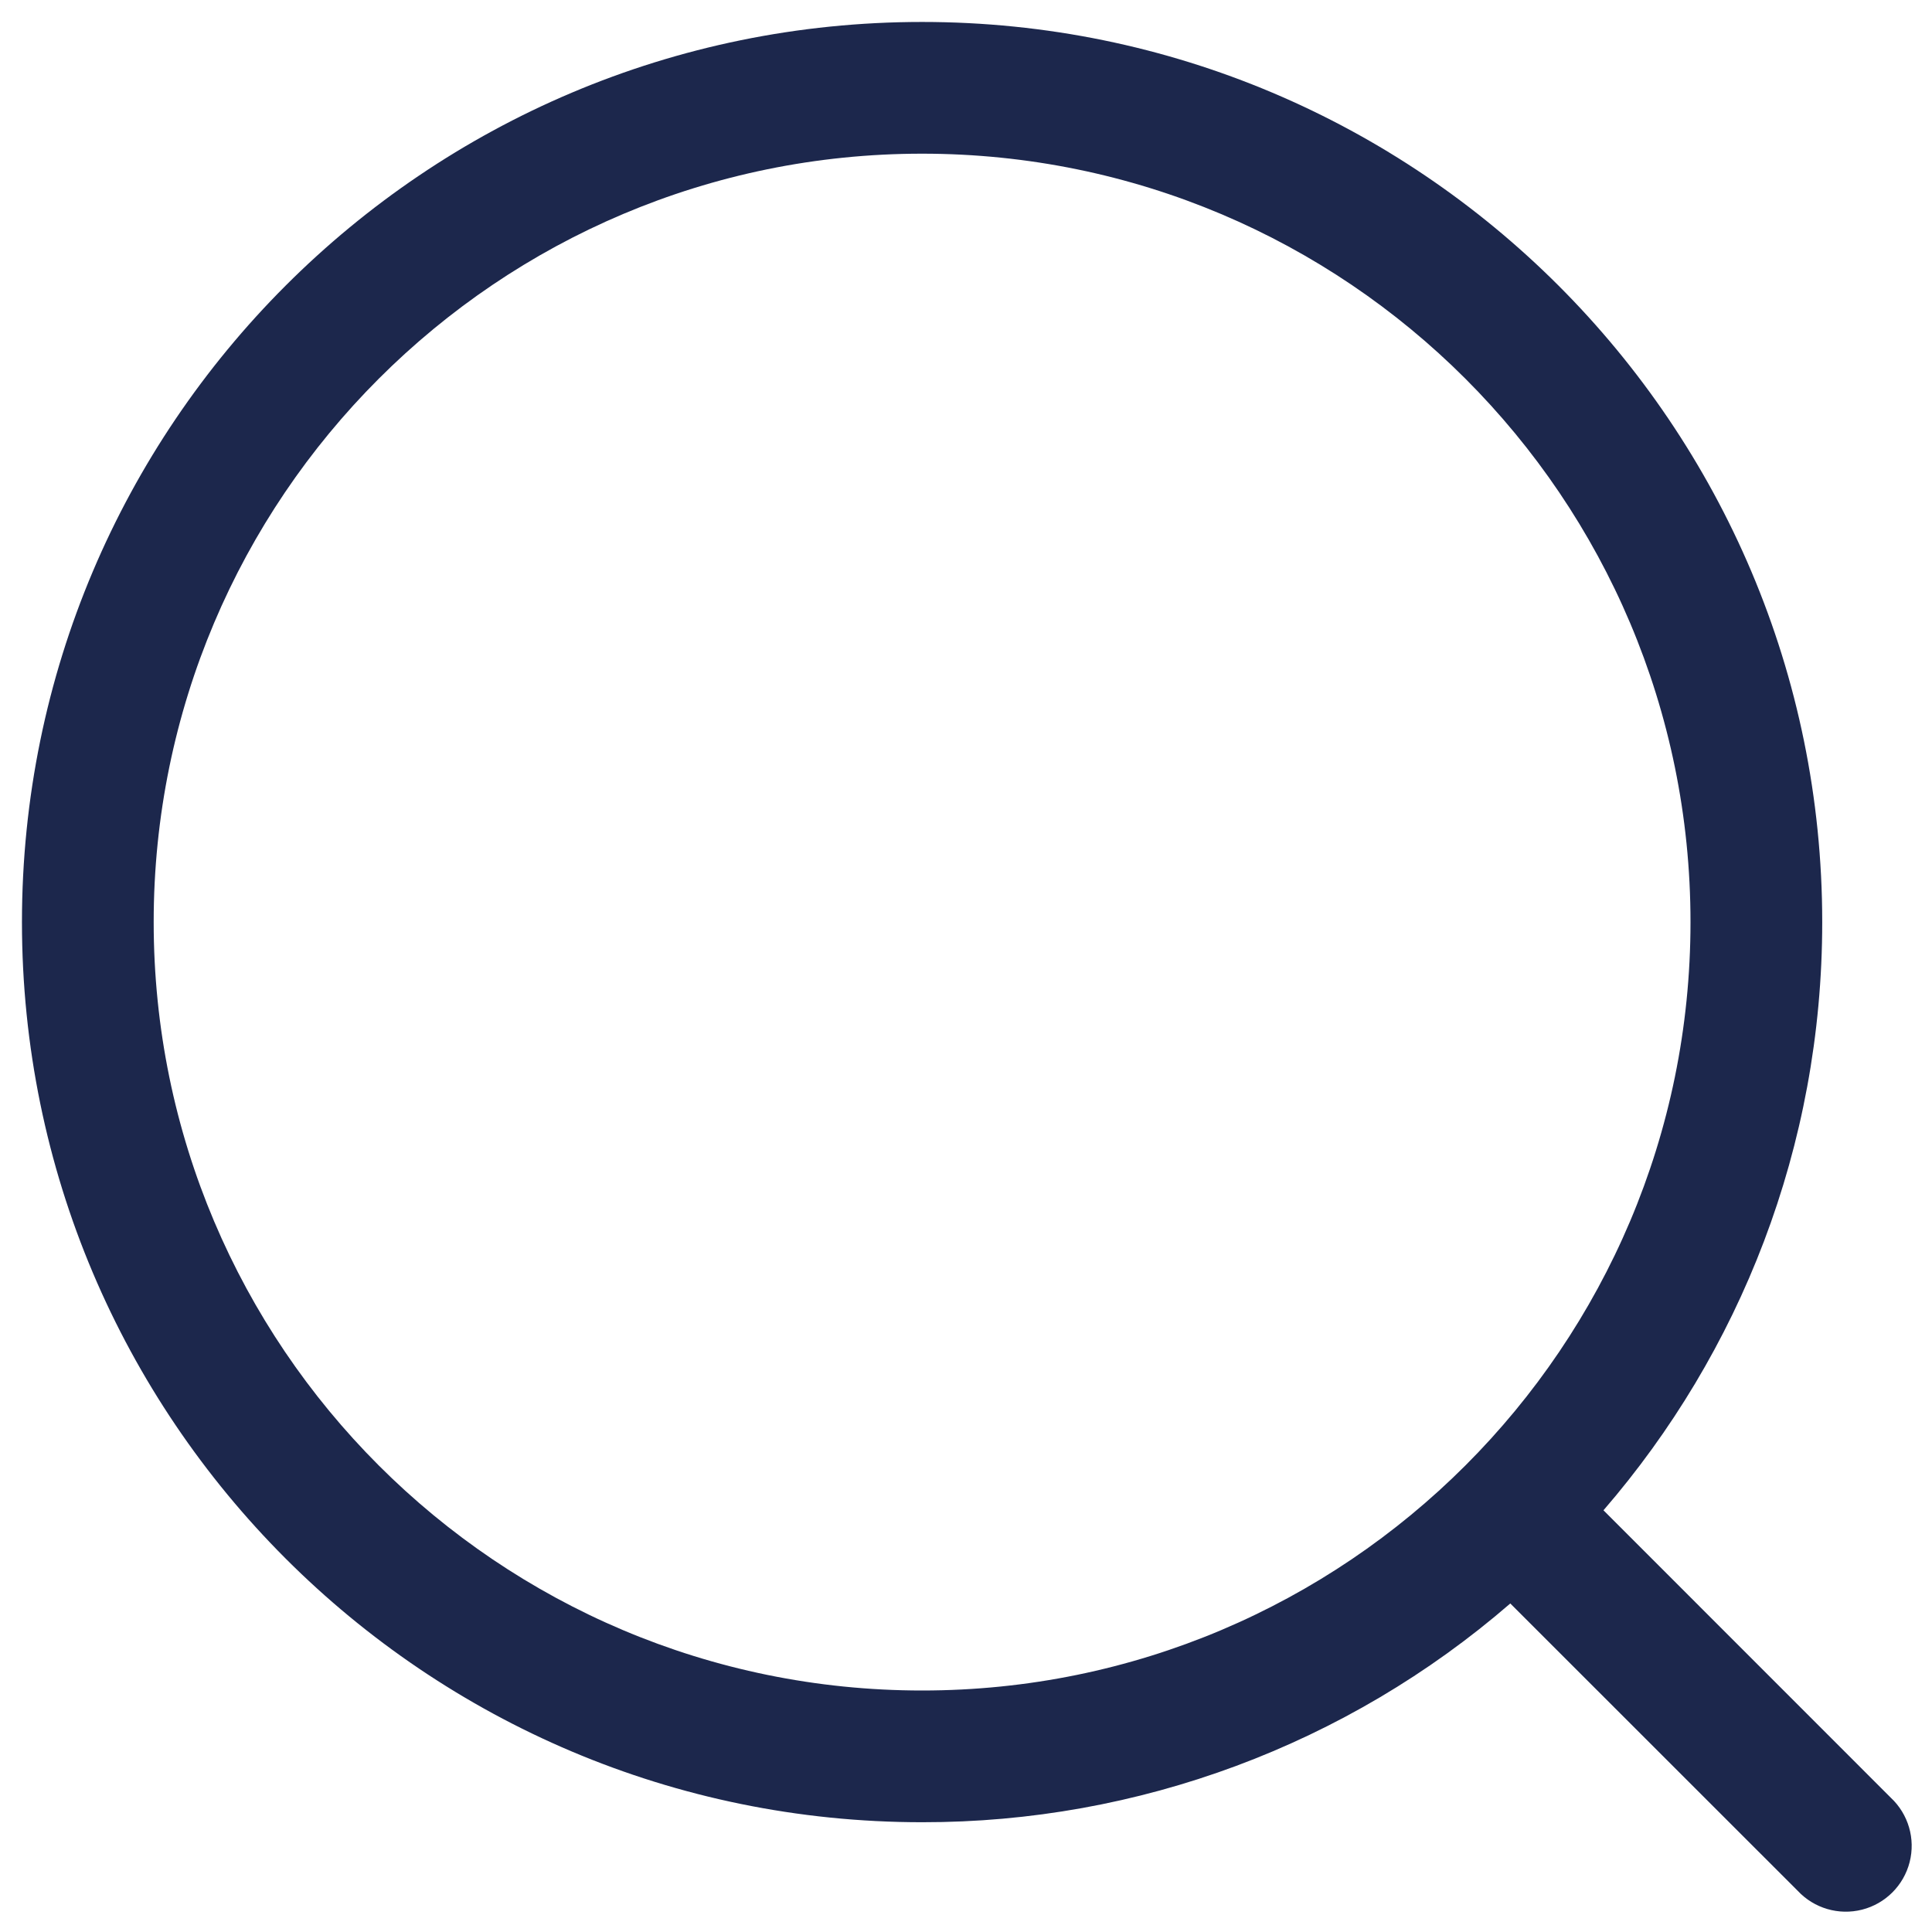
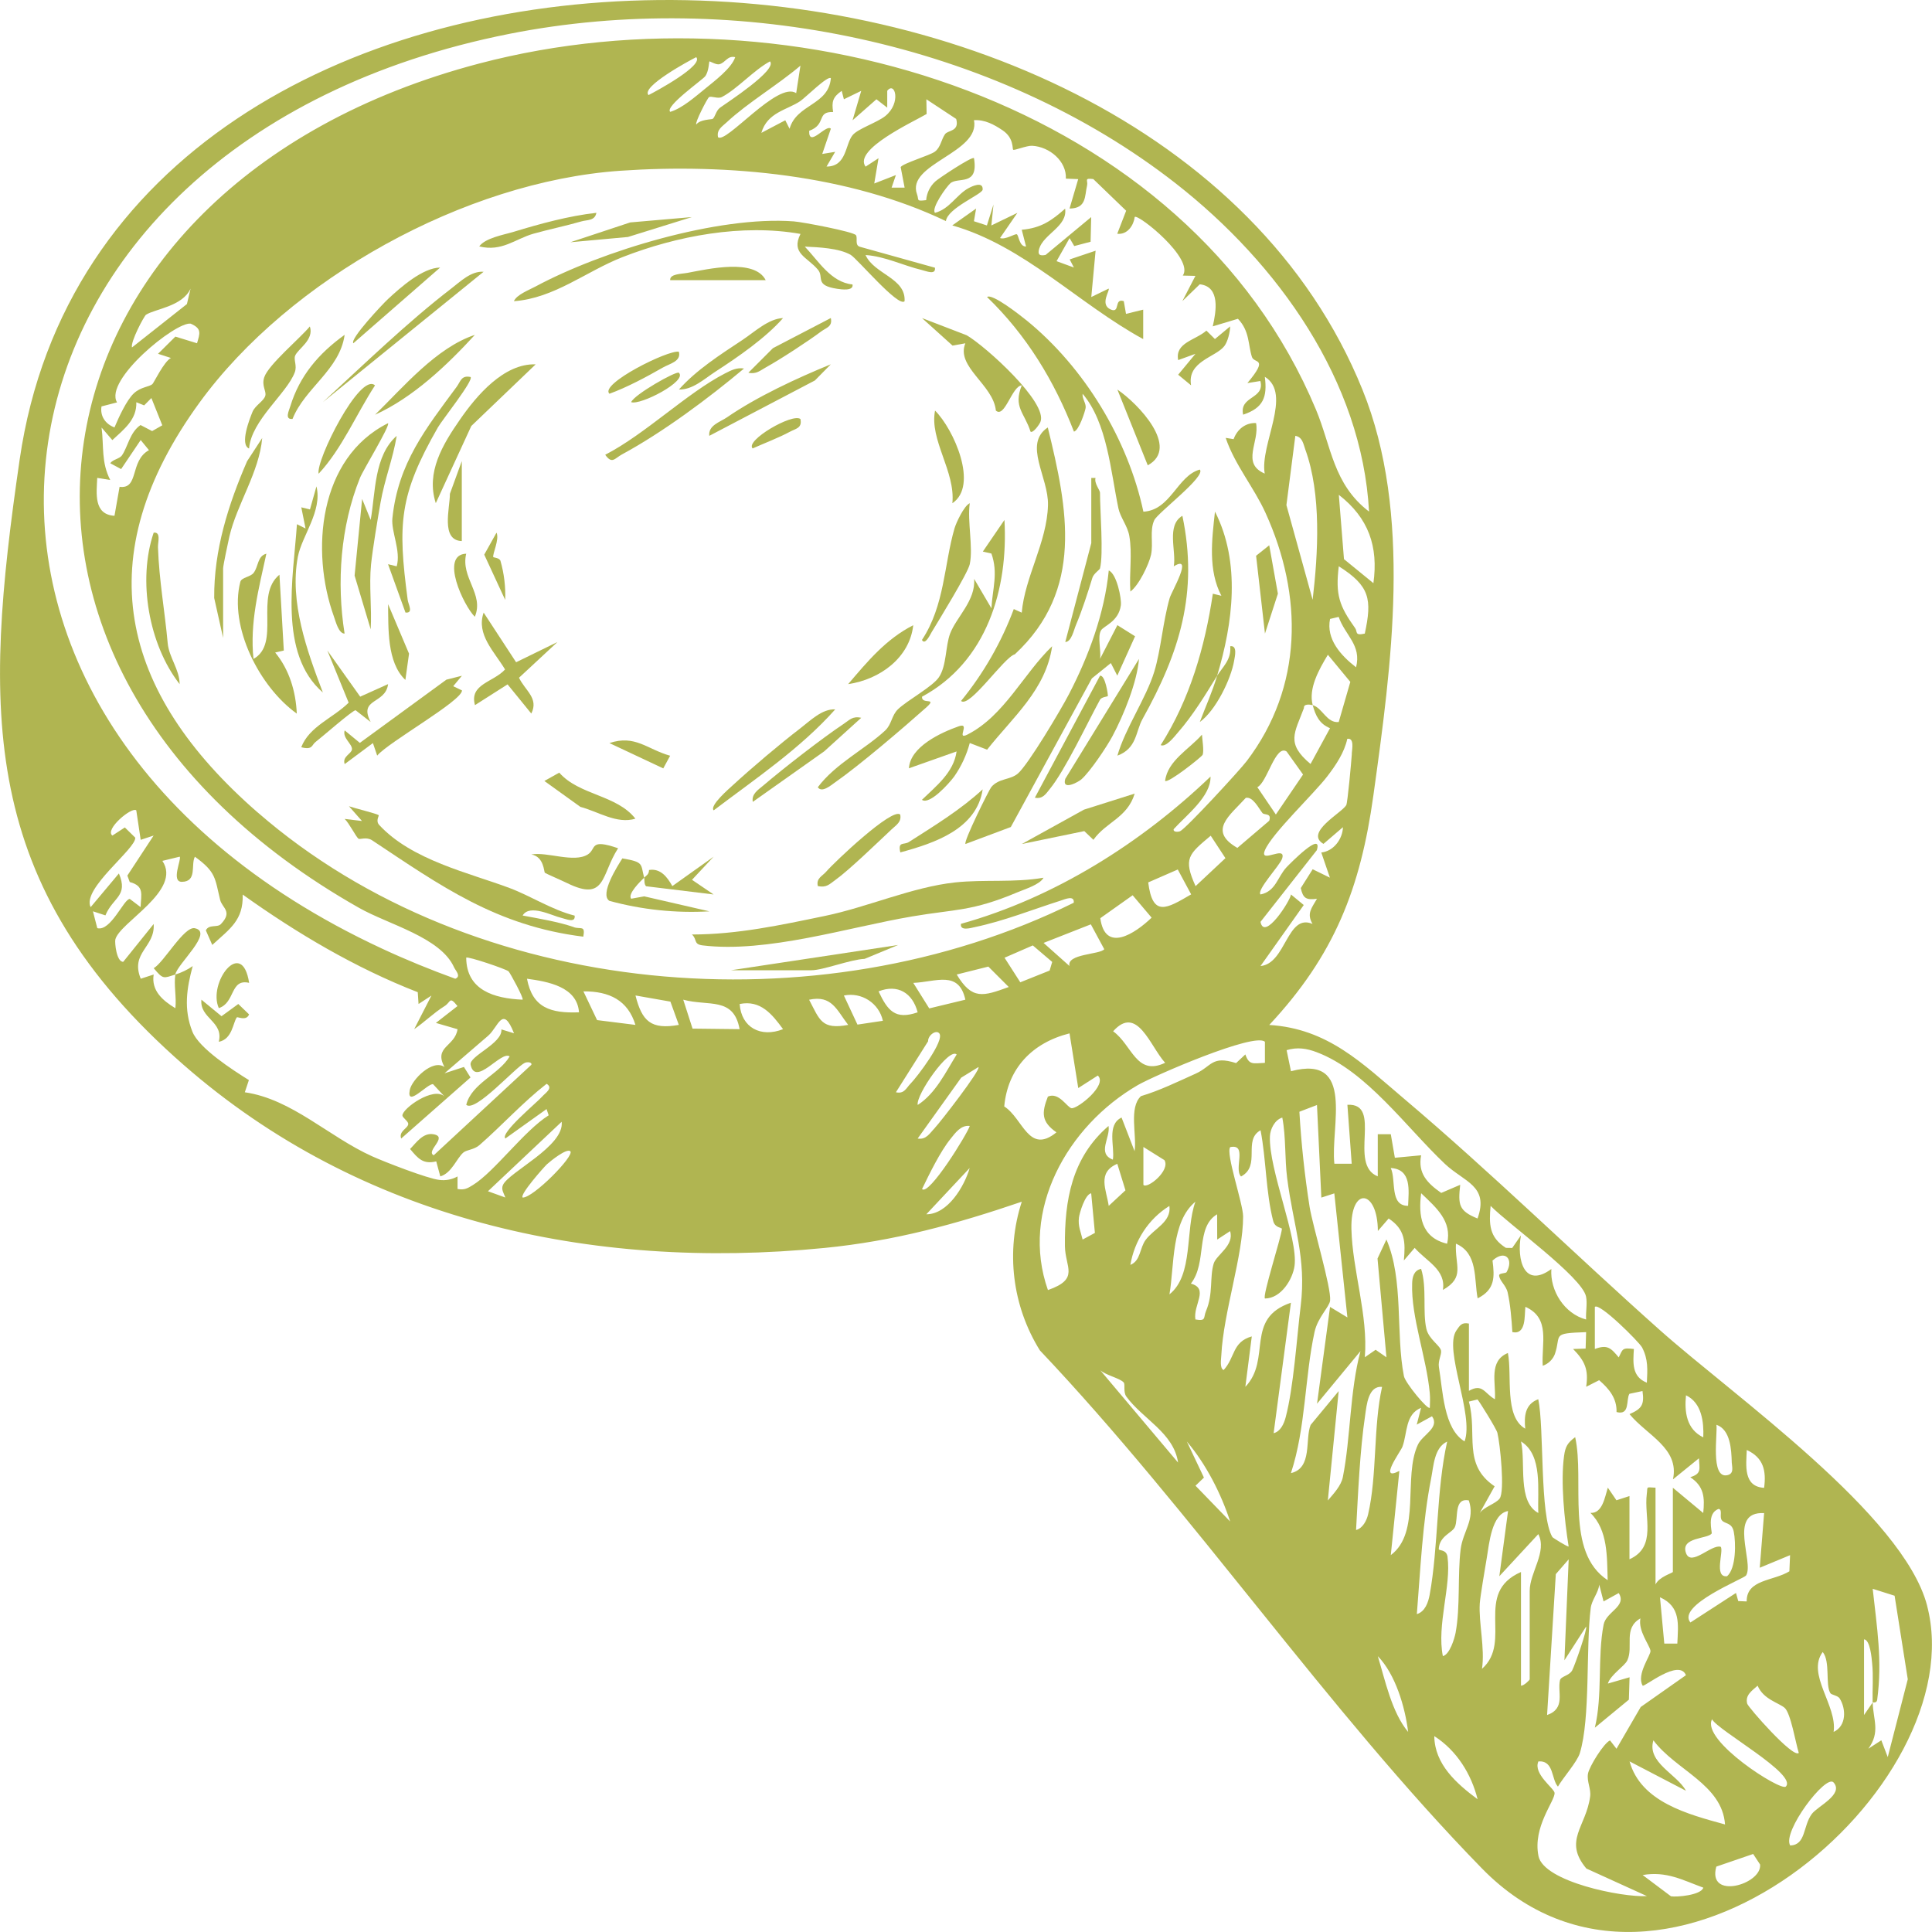
- <svg xmlns="http://www.w3.org/2000/svg" width="22" height="22" fill="none">
-   <path fill-rule="evenodd" clip-rule="evenodd" d="M10.5 1.75a8.75 8.75 0 1 0 0 17.5 8.75 8.75 0 0 0 0-17.5ZM.25 10.5C.25 4.84 4.84.25 10.5.25S20.75 4.84 20.75 10.5c0 2.56-.939 4.902-2.491 6.698l3.271 3.272a.75.75 0 1 1-1.06 1.06l-3.272-3.271A10.21 10.21 0 0 1 10.5 20.75C4.84 20.75.25 16.16.25 10.5Z" fill="#1C274C" />
+ <svg xmlns="http://www.w3.org/2000/svg" width="39" height="39" fill="none">
+   <path d="M3.933 18.737c-.218-.043-.625.691-.83.807.194.236.2.201.436.128.035-.21.784-.857.394-.934v-.001Z" fill="#B0B551" />
+   <path d="M38.901 32.41c-.482-1.836-3.896-4.225-5.394-5.56-1.73-1.54-3.399-3.178-5.168-4.674-.839-.709-1.53-1.412-2.717-1.486 1.317-1.41 1.841-2.759 2.101-4.63.365-2.624.793-5.695-.22-8.194C23.218-2.726 2.176-2.973.397 9.276-.34 14.346-.452 17.86 3.711 21.5c3.56 3.114 8.19 4.157 12.928 3.692 1.413-.139 2.66-.481 3.987-.934a3.587 3.587 0 0 0 .365 3.001c3.095 3.268 5.802 7.262 8.926 10.46 3.692 3.78 9.942-1.66 8.983-5.31h.001Zm-3.64-3.14c.34.156.395.422.35.764-.425-.025-.362-.457-.35-.765Zm.35 1.274-.088 1.103.612-.254-.014.326c-.325.2-.866.16-.862.608l-.17-.007-.046-.164-.92.596c-.285-.347 1.08-.884 1.123-.948.171-.264-.38-1.297.364-1.26Zm.7 4.841c-.113.117-1.023-.924-1.041-.993-.046-.17.091-.26.21-.364.116.275.423.344.544.446.125.105.225.72.287.911Zm-2.935-.254c.453.605 1.388.889 1.446 1.698-.75-.206-1.698-.451-1.927-1.273l1.138.593c-.181-.338-.793-.567-.657-1.018Zm1.272-6.37c.284.096.303.504.31.765.004.085.053.224-.093.253-.343.07-.189-.85-.217-1.019Zm.043 1.698c.09.015.011.16.067.23.06.078.203.038.241.234.042.213.05.731-.135.895-.277.033-.06-.518-.13-.594-.187-.057-.599.41-.7.126-.116-.322.434-.282.518-.393.017-.022-.111-.407.14-.497Zm-.657-2.293c.32.152.362.544.349.849-.342-.165-.382-.517-.349-.85Zm-1.84-1.784c.089-.096.893.706.953.817.126.239.11.45.097.712-.308-.12-.278-.405-.262-.68-.235-.028-.222-.005-.306.17-.159-.192-.23-.264-.482-.17v-.849Zm-2.103-2.039c.35.36 1.844 1.434 1.925 1.828.03.144-.009.316.002.465-.439-.116-.732-.583-.702-1.019-.545.4-.704-.183-.614-.679l-.176.254-.127-.002c-.34-.213-.343-.48-.309-.847h.001Zm.038 1.103c.254-.229.433-.029.283.234-.015.027-.151.017-.15.065.004.108.14.2.172.345.056.246.079.548.095.8.282.061.242-.333.263-.51.513.229.321.738.35 1.19a.403.403 0 0 0 .244-.233c.137-.395-.085-.422.632-.446l-.01.332-.253.008c.237.243.316.414.264.763l.262-.133c.201.174.36.367.351.643.278.073.187-.247.26-.368l.264-.056c.04.278-.015.358-.262.466.348.425 1.013.688.877 1.317l.524-.425c.01.214.06.31-.175.381.28.186.294.411.262.723l-.613-.51v1.699c0 .022-.28.097-.35.254v-1.954c-.205-.01-.155-.029-.176.126-.062.472.211 1.068-.35 1.319V30.2l-.263.085-.174-.255c-.06.19-.107.523-.351.51.357.348.333.892.348 1.358-.868-.57-.46-2.003-.656-2.887-.154.114-.198.19-.224.377-.073.528.008 1.302.092 1.83-.013.015-.318-.174-.328-.19-.26-.432-.162-2.198-.285-2.783-.271.103-.287.345-.263.595-.43-.246-.261-1.072-.35-1.528-.394.162-.239.6-.262.934-.212-.118-.248-.328-.525-.17v-1.358c-.145-.03-.182.037-.253.14-.264.382.364 1.706.165 2.238-.423-.254-.438-1.024-.518-1.502-.02-.122.056-.25.044-.327-.016-.105-.247-.231-.296-.44-.081-.346.014-.836-.107-1.213-.149.03-.178.17-.181.297-.023.679.291 1.495.356 2.211.009.098.004.197.001.295-.04.053-.497-.503-.523-.638-.17-.87 0-1.937-.353-2.758l-.18.384.18 1.994-.218-.152-.218.151c.069-.847-.252-1.76-.271-2.59-.02-.867.53-.8.534.041l.218-.252c.336.222.34.476.307.847l.218-.254c.238.272.635.44.57.849.453-.258.24-.488.263-.934.448.194.363.709.438 1.104.355-.177.343-.434.3-.765l.001.001Zm3.729 7.732h-.262l-.087-.935c.423.19.368.545.35.935h-.001ZM31.23 34.62l.176-2.844.26-.299-.086 2.038.437-.679c.032.042-.223.771-.279.88-.059.112-.228.121-.247.2-.058.239.122.571-.261.704Zm-.177-4.078c-.428-.23-.249-1.005-.349-1.444.446.273.328.998.349 1.445Zm-1.402-2.249.174-.043c.03.026.382.592.402.674.054.221.155 1.184.044 1.328-.079.103-.312.165-.401.291l.301-.54c-.657-.444-.34-1.053-.52-1.71Zm-.43 3.136c-.023-.162-.18-.12-.178-.159.014-.269.273-.325.326-.445.075-.173-.028-.597.281-.537.132.388-.119.619-.165.987-.064.52-.004 1.157-.102 1.685-.021.113-.119.44-.257.471-.126-.627.173-1.42.094-2.002Zm-.91-2.228c.1-.27.052-.652.375-.782l-.087.339.308-.169c.163.234-.19.37-.285.574-.305.656.07 1.768-.547 2.229l.173-1.7c-.435.228.027-.392.063-.49Zm-.236-5.623c.425.024.362.457.349.763-.38.003-.236-.526-.35-.763Zm.613.509c.305.293.628.562.524 1.019-.526-.123-.583-.57-.524-1.02Zm-2.104-2.845c1 .377 1.803 1.515 2.584 2.253.389.367.895.44.658 1.102-.385-.155-.393-.282-.35-.68l-.383.164c-.28-.198-.475-.392-.406-.76l-.53.05-.082-.475h-.263v.85c-.608-.238.111-1.485-.613-1.444l.087 1.19h-.35c-.083-.746.428-2.215-.876-1.868l-.088-.425c.215-.065.403-.037.613.043h-.001Zm.705-6.029c-.01.157-.086.995-.113 1.04-.093.159-.847.554-.46.782l.393-.337c-.006.238-.188.485-.437.511l.174.508-.348-.17-.24.38c.045.209.11.244.327.216-.108.189-.213.296-.09.508-.514-.221-.534.802-1.05.85l.873-1.232-.258-.213c-.01.123-.54.95-.615.553l1.137-1.447c.124-.408-.55.28-.61.343-.185.196-.217.489-.527.551-.084-.088.392-.587.436-.723.092-.287-.465.12-.348-.167.137-.336.991-1.142 1.261-1.496.172-.224.343-.478.403-.756.146-.023.096.207.09.3h.002Zm-5.7 4.287-.523-.466.954-.375.271.502c-.083.11-.764.09-.702.34ZM5.203 16.402c-2.803-2.44-3.435-5.17-1.174-8.277 1.812-2.489 5.352-4.461 8.493-4.678 2.174-.15 4.62.08 6.572 1.016.036-.266.735-.54.742-.635.012-.176-.211-.07-.29-.027-.237.131-.381.421-.672.495-.082-.092.233-.53.311-.597.154-.133.573.07.476-.507-.037-.041-.727.417-.782.472a.572.572 0 0 0-.183.376c-.212.026-.14.002-.185-.12-.225-.613 1.283-.834 1.15-1.494.222-.013.407.089.58.206.228.155.192.372.21.39.022.022.27-.085.385-.079.35.018.698.313.68.663l.249.01-.175.594c.348-.003.303-.253.354-.465.023-.1-.07-.156.126-.13l.663.639-.18.465c.21.023.332-.175.353-.34.08-.058 1.207.847.97 1.184l.255.006-.263.509.351-.339c.42.046.33.553.262.849l.508-.153c.24.248.204.528.283.771.046.14.349 0-.092.527l.262-.042c.097.37-.43.296-.348.68.41-.137.491-.356.438-.765.563.346-.105 1.37-.002 1.954-.482-.207-.1-.638-.175-1.02-.219-.01-.384.134-.453.325l-.16-.026c.183.543.57.998.804 1.514.76 1.67.761 3.51-.38 5.011-.14.185-1.228 1.365-1.344 1.415-.039.017-.144.022-.13-.041.258-.285.755-.662.744-1.062-1.391 1.334-3.146 2.446-5.038 2.973-.022.151.196.084.285.065.59-.124 1.157-.353 1.728-.534.086-.028.282-.116.264.043-5.152 2.547-12.126 1.96-16.474-1.824l.002.003Zm14.284 3.778-.729.176-.322-.515c.456-.018.919-.261 1.051.339Zm-8.938 0c-.58-.025-1.133-.194-1.138-.848.031-.032.806.23.855.276.03.029.313.547.283.572ZM3.848 6.533c.23.1.188.196.129.396l-.437-.134-.35.347.26.084c-.14.073-.344.5-.372.526-.064.06-.237.056-.378.19-.148.14-.306.49-.389.686-.183-.068-.294-.228-.262-.424l.314-.081c-.271-.448 1.18-1.63 1.485-1.59Zm-.901-.179c.172-.116.736-.165.9-.528l-.074.312-1.109.876c-.032-.115.244-.633.283-.66ZM2.05 8.63l.218.254c.236-.219.496-.415.484-.764l.158.063.146-.148.22.55-.205.117-.234-.122c-.218.147-.259.45-.378.616-.048.066-.182.079-.234.155l.22.118.395-.586.167.204c-.393.215-.195.792-.593.74l-.103.585c-.425-.025-.362-.458-.348-.765l.262.042C2.04 9.326 2.1 9.02 2.05 8.627v.002Zm14.941-6.796.044.17.35-.17-.175.594.482-.424.218.169v-.34c.157-.201.288.246-.04.51-.164.131-.552.256-.658.384-.153.184-.117.637-.527.635l.174-.297-.261.043.174-.51c-.096-.1-.448.395-.438.043.357-.13.14-.39.484-.38-.032-.205-.01-.3.173-.427Zm1.709.17.602.397c.07.257-.166.224-.225.307-.079.113-.088.267-.206.354-.104.077-.631.23-.69.31l.08.416h-.263l.087-.254-.437.17.086-.51-.261.17c-.257-.347.975-.91 1.232-1.063l-.005-.296v-.001Zm-2.762.594-.086-.17-.483.254c.12-.415.518-.461.784-.64.111-.076.56-.525.619-.463-.045.547-.692.52-.833 1.019Zm.134-.717c-.369-.254-1.424 1.038-1.578.887-.03-.149.079-.21.174-.298.425-.397 1.04-.76 1.49-1.145l-.086.556Zm-1.538.294c-.08.058-.099.19-.148.225-.018.013-.254.008-.331.113-.032-.033.221-.525.257-.551.045-.032.179.04.261-.004.31-.163.646-.544.97-.719.158.171-.88.841-1.01.936h.001Zm-.303-.382c-.194.157-.462.395-.702.465-.114-.109.65-.644.706-.718.075-.099.075-.289.086-.3.008-.007.136.073.2.057.127-.033.162-.18.32-.143-.073.224-.423.486-.61.639Zm-1.14.126c-.159-.166.832-.7.963-.765.16.166-.831.7-.962.765ZM26.848 14.7l-.393.722c-.502-.42-.322-.624-.133-1.13-.01-.088.121-.072.177-.057-.09-.333.123-.716.306-1.018l.453.548-.234.81c-.242.027-.332-.29-.525-.34.058.214.136.377.35.465Zm-.544.935-.549.807-.374-.552c.198-.092.366-.87.591-.72l.332.465Zm.194-3.525-.53-1.914.18-1.398c.144.024.161.163.2.272.33.907.26 2.1.149 3.04Zm-5.65 6.974.392.334-.052.174-.592.237-.318-.496.572-.249h-.001Zm1.363-.549.653-.463.383.452c-.34.326-.94.72-1.036.01v.001Zm1.309 2.919c-.584.278-.666-.361-1.05-.636.486-.546.747.305 1.05.636Zm-.34-3.642.595-.26.27.502c-.497.29-.778.466-.867-.243h.001Zm1.26-.942.297.453-.603.565c-.253-.561-.142-.642.306-1.018Zm.708-.764c.144-.03.258.207.336.306.038.047.191-.006.137.156l-.643.548c-.602-.346-.154-.652.17-1.01Zm2.226-2.636c-.309-.238-.608-.57-.525-.976l.174-.041c.13.375.465.566.351 1.018Zm.176-.68c-.211.047-.142-.037-.195-.111-.32-.447-.4-.674-.33-1.248.63.399.674.666.525 1.36Zm.174-1.018-.594-.485-.104-1.298c.603.468.8 1.046.698 1.784v-.001ZM10.284.683c4.577-.907 9.805.17 13.452 3.021 2.065 1.615 3.758 3.99 3.9 6.623-.724-.553-.76-1.313-1.072-2.06C23.977 2.08 16.016-.387 9.674 1.282.25 3.76-1.372 13.449 7.249 18.327c.597.338 1.643.592 1.917 1.2.031.069.15.18.024.23-.496-.18-1-.385-1.476-.607C-2.635 14.34-.778 2.876 10.284.683Zm-8.32 18.053-.088-.34.252.082c.151-.368.467-.385.272-.846l-.57.68c-.185-.372.922-1.181.9-1.403l-.21-.206-.251.164c-.165-.12.393-.588.482-.509l.089.595.261-.086-.53.808.048.13c.297.08.23.244.219.506l-.218-.165c-.12 0-.385.662-.656.59Zm7.272 5.268v-.256a.591.591 0 0 1-.368.07c-.236-.025-1.106-.364-1.357-.477-.878-.396-1.62-1.155-2.569-1.292l.082-.246c-.325-.203-1.005-.639-1.14-.977-.181-.456-.115-.877.006-1.324a1.248 1.248 0 0 1-.35.17c-.034.205.026.466 0 .68-.261-.157-.489-.358-.438-.68l-.261.085c-.216-.531.293-.632.261-1.105l-.614.763c-.137.006-.174-.388-.16-.449.081-.345 1.353-.987.95-1.588l.35-.085c.041.05-.184.51.044.508.313-.004.176-.346.262-.507.426.308.403.428.509.868.04.169.261.236.015.493-.072.075-.239-.003-.303.125l.13.295c.353-.325.63-.496.614-1.017 1.093.78 2.272 1.48 3.534 1.971l.016.238.26-.17-.348.678c.212-.146.394-.328.614-.466.13-.082.092-.209.26 0l-.436.34.437.127c-.051.352-.488.35-.263.764-.238-.172-.664.258-.702.466-.068.363.362-.14.471-.12l.231.248c-.22-.207-.849.24-.85.383 0 .044.118.115.118.17 0 .09-.198.144-.143.296l1.4-1.233-.133-.212-.392.128.883-.76c.204-.177.29-.632.52-.048l-.255-.078c.027.284-.66.541-.621.715.1.449.616-.292.788-.17-.215.365-.77.544-.876.977.183.163.997-.765 1.184-.848.045-.02.148-.016.13.04l-1.971 1.827c-.168-.085.298-.369-.001-.424-.215-.04-.352.172-.476.297.159.19.262.315.528.25l.082.303c.23-.065.332-.368.466-.482.067-.056.218-.056.325-.15.458-.4.872-.86 1.355-1.237.142.085-.03.189-.088.256-.1.116-.855.738-.745.848l.832-.594.043.126c-.495.31-1.094 1.139-1.529 1.407-.108.067-.174.106-.31.08l-.001.003Zm.964.169-.35-.126 1.488-1.403c.06.496-1.07 1.015-1.186 1.278-.04.092.021.17.049.251H10.2Zm.35 0c-.062-.059.428-.611.49-.67.07-.064.402-.332.473-.263.091.089-.755.947-.963.934v-.001Zm.088-4.416c.423.058 1.013.16 1.05.678-.572.022-.94-.09-1.05-.678Zm1.415.835-.276-.58c.523-.004.898.18 1.05.677l-.774-.097Zm.775-.497.705.124.17.47c-.564.1-.743-.075-.875-.594Zm1.152.669-.188-.584c.514.14 1.017-.066 1.138.595l-.951-.011Zm.951-.497c.423-.086.656.208.876.508-.447.177-.843-.031-.876-.508Zm1.402-.086c.461-.1.556.208.789.508-.54.1-.574-.1-.789-.508Zm.976.502-.274-.587a.668.668 0 0 1 .787.51l-.513.077Zm.426-.671c.386-.152.686.03.789.423-.455.158-.606-.035-.789-.423Zm.35 2.037.65-1.03c-.005-.118.16-.24.226-.159.115.141-.448.88-.578 1.012-.09.09-.126.215-.297.177Zm1.227-.763c-.22.352-.423.787-.787 1.019-.04-.2.63-1.165.787-1.019Zm-.613 3.226.875-.934c-.105.366-.44.935-.875.934Zm-.086-.51c.147-.304.367-.756.575-1.013.095-.118.209-.283.388-.26-.051.163-.826 1.418-.963 1.274Zm.259-1.233c-.1.101-.173.244-.348.214l.879-1.229.348-.214c.056.05-.786 1.133-.88 1.228Zm.44-3.097.639-.16.412.412c-.516.188-.74.266-1.05-.252Zm.96 2.662c.07-.763.56-1.283 1.318-1.474l.176 1.104.395-.253c.203.19-.403.67-.528.66-.09-.01-.254-.334-.48-.235-.127.326-.135.508.173.722-.562.457-.673-.28-1.054-.523v-.001Zm.882 3.708c-.566-1.6.385-3.312 1.818-4.14.324-.187 2.359-1.07 2.562-.872v.425c-.238.01-.318.052-.395-.17l-.187.175c-.496-.158-.488.065-.816.213-.36.162-.729.342-1.104.454-.25.232-.08.79-.129 1.111l-.263-.679c-.306.147-.134.587-.175.85-.327-.125-.045-.445-.088-.68-.742.64-.889 1.5-.88 2.425.005.432.304.662-.344.888Zm2.885-.13c.334-.425.087-1.138.53-1.4l.002.51.26-.17c.09.29-.278.478-.331.655-.085.279-.006.607-.155.958-.057.134.011.209-.214.17-.05-.293.282-.624-.093-.724h.001Zm-.433-1.569c.043.328-.31.457-.478.684-.125.166-.1.424-.31.506.083-.484.36-.924.787-1.189Zm-.525-.425v-.765l.425.266c.125.208-.345.588-.425.499Zm1.05.34c-.21.576-.035 1.48-.524 1.87.101-.583.033-1.467.524-1.87Zm-1.412-.23-.338.314c-.047-.326-.241-.671.173-.849l.165.535Zm-.865.994c-.038-.16-.095-.268-.074-.444.01-.087.122-.469.247-.49l.075.8-.248.134Zm.351 2.634c.12.108.395.161.478.25.036.04-.014.192.054.286.327.45.957.731 1.044 1.332l-1.576-1.87v.002Zm1.928 2.335.17-.164-.345-.728c.387.454.693 1.056.874 1.614l-.7-.723v.001Zm1.577-1.061.349-2.633c-.941.321-.384 1.137-.92 1.698l.13-1.018c-.399.114-.332.422-.568.679-.083-.032-.051-.218-.047-.3.043-.865.44-2.012.44-2.8 0-.26-.358-1.278-.26-1.4.354-.073.067.442.218.593.409-.217.031-.733.394-.933.114.588.106 1.255.255 1.831.038.146.179.129.176.16-.014.176-.4 1.36-.342 1.405.326-.002.56-.388.597-.659.076-.554-.523-1.94-.497-2.615.005-.141.096-.333.25-.378.076.4.047.822.098 1.222.124.972.392 1.609.273 2.58-.08.658-.143 1.644-.304 2.252-.033.123-.101.282-.242.317v-.001Zm1.094 1.359.219-2.208-.566.683c-.118.286.042.872-.398.973.3-.909.278-1.94.477-2.85.064-.293.3-.506.314-.632.028-.255-.349-1.495-.414-1.893a19.814 19.814 0 0 1-.206-1.92l.355-.136.088 1.869.262-.085.264 2.504-.35-.212-.263 1.954.877-1.062c-.217.807-.198 1.752-.356 2.544-.034.173-.189.338-.303.471Zm.57.595c.042-.749.075-1.588.185-2.326.028-.19.062-.59.34-.561-.18.805-.098 1.781-.282 2.572-.027.12-.108.283-.243.316v-.001Zm.439 2.548c.356.365.551 1.028.612 1.529-.33-.394-.463-1.039-.612-1.529Zm.788-.85c.072-.891.114-1.859.288-2.735.05-.252.06-.625.324-.747-.222.992-.175 2.12-.354 3.096-.028.148-.09.336-.257.387Zm.352 2.464c.454.29.748.767.874 1.274-.427-.317-.867-.706-.874-1.274Zm1.926-1.147c0 .015-.119.134-.176.128v-2.294c-.966.425-.16 1.402-.787 1.954.062-.413-.069-.933-.045-1.318.01-.148.107-.715.142-.923.048-.285.098-.886.429-.944l-.176 1.316.787-.85c.183.358-.174.772-.174 1.147v1.784Zm.177 3.566c-.12-.591.338-1.114.325-1.274-.008-.092-.439-.386-.326-.635.318-.02.257.358.394.509.105-.182.39-.502.442-.675.217-.708.119-2.128.22-2.93.022-.168.153-.303.172-.471l.087.338.306-.169c.171.271-.254.374-.305.638-.128.656-.017 1.42-.177 2.08l.687-.566.014-.452-.438.127c.055-.18.34-.352.393-.469.129-.278-.09-.644.264-.847-.05.253.183.533.203.653.014.085-.29.477-.158.705.028.038.736-.553.874-.211l-.913.642-.489.843-.13-.168c-.124.049-.423.532-.446.674-.025.158.065.302.044.458-.08.611-.548.89-.076 1.454l1.222.556c-.494.03-2.082-.288-2.189-.808v-.002Zm2.673.813-.57-.428c.481-.082.802.1 1.225.255-.047.153-.54.194-.655.174Zm.917-.598.744-.255.14.213c.04.4-1.073.725-.884.042Zm1.402-1.615c-.1.098-1.716-.933-1.488-1.359.121.228 1.735 1.115 1.488 1.359Zm.526.552c-.183.248-.115.624-.436.637-.17-.27.72-1.449.875-1.273.213.241-.323.48-.439.636Zm.44-1.656c.078-.53-.553-1.165-.22-1.613.158.194.049.66.154.83.023.037.151.048.188.107.132.21.139.557-.122.676Zm1.093.509-.13-.34-.262.17c.247-.34.096-.585.088-.934l-.175.254v-1.528c.124.01.154.381.163.477.028.266.004.531.01.797.002-.005.082.02.092-.05.107-.796-.004-1.456-.09-2.244l.442.14.266 1.686-.404 1.57v.002Z" fill="#B0B551" />
+   <path d="M20.715 6.462c-.111-.09-.688-.547-.79-.466.796.767 1.362 1.7 1.754 2.717.101-.022.225-.407.236-.479.014-.086-.074-.19-.061-.285.498.586.567 1.57.723 2.314.038.18.183.351.219.552.065.362-.004.76.022 1.126.172-.124.376-.553.417-.741.05-.234-.032-.49.066-.7.067-.147 1.054-.889.918-1.021-.455.127-.586.82-1.138.85-.309-1.45-1.184-2.907-2.365-3.867Zm.349 11.256c-.585.103-1.2.032-1.784.095-.864.093-1.772.5-2.632.677-.894.185-1.758.373-2.68.374.11.1.026.196.214.22 1.306.158 2.939-.366 4.234-.585.867-.148 1.203-.099 2.12-.486.151-.064.456-.156.528-.294Zm-.659-1.024 1.636-3 .383-.309.13.254.359-.795-.357-.224-.35.68c.026-.162-.057-.448.02-.576.056-.091.355-.175.4-.505.018-.133-.084-.638-.244-.703-.086.862-.403 1.725-.802 2.494-.153.297-.83 1.437-1.035 1.607-.154.13-.38.09-.534.27-.044.053-.568 1.106-.521 1.15l.916-.343h-.001Zm.06-4.4A6.586 6.586 0 0 1 19.4 14.15c.171.151.873-.89 1.086-.942 1.398-1.3 1.07-2.93.665-4.579-.504.335.018 1.002.004 1.567-.02.755-.466 1.442-.53 2.171l-.16-.072ZM23.08 6.25l-.35.086-.045-.257c-.204-.066-.066.25-.26.17-.237-.099-.01-.392-.046-.423l-.35.17.087-.935-.523.176.085.163-.35-.128.263-.465.094.16.33-.087.012-.498-.92.764c-.12.025-.165-.006-.13-.125.092-.3.576-.451.524-.809-.272.242-.49.393-.876.426l.087.338c-.136.005-.146-.22-.185-.246-.031-.02-.236.117-.34.075l.35-.508-.525.254.043-.423-.133.423-.262-.085.044-.256-.481.34c1.452.414 2.547 1.583 3.854 2.295V6.25h.003ZM11.584 18.715c-.323-.11-.697-.17-1.034-.234.143-.24.598.007.783.048.09.02.287.113.267-.046-.455-.114-.89-.399-1.316-.558-.816-.306-1.975-.562-2.63-1.273-.077-.084.004-.188-.01-.197-.04-.031-.49-.141-.6-.18l.263.298-.35-.042c.088.08.23.364.28.4.026.02.162-.042.272.03 1.39.923 2.513 1.73 4.266 1.947.043-.236-.05-.144-.191-.191v-.002Zm13.073-6.688-.174-.042c-.16 1.073-.465 2.133-1.053 3.056.11.052.286-.184.349-.256.3-.342.555-.761.79-1.144.32-1.06.48-2.288-.043-3.313-.063.566-.142 1.182.13 1.7v-.001Zm.256 1.308c.015-.086.07-.312-.08-.29.03.27-.16.427-.263.595-.106.349-.225.601-.35.934.32-.23.629-.861.693-1.239ZM7.833 8.543c-1.406.7-1.566 2.591-1.092 3.904.035.096.094.343.215.343-.164-1.032-.084-2.163.31-3.141.066-.166.613-1.055.567-1.106Zm2.542-2.463c.818-.06 1.456-.603 2.192-.89 1.102-.43 2.415-.676 3.592-.468-.198.395.134.463.352.722.129.153-.076.316.389.386.08.012.336.05.309-.088-.436-.042-.691-.48-.963-.764.279.013.685.03.924.165.13.073.966 1.07 1.09.938.03-.47-.613-.543-.788-.933.392.026.771.216 1.134.302.088.02.288.111.267-.046l-1.52-.424c-.102-.034-.035-.179-.075-.233-.052-.071-1.079-.265-1.254-.278-1.527-.116-3.877.597-5.213 1.314-.13.07-.387.168-.437.298l.001-.002Z" fill="#B0B551" />
+   <path d="M17.869 14.746c-.408.379-1.005.67-1.36 1.145.078.122.266-.04.342-.093.496-.345 1.382-1.103 1.85-1.52.231-.209-.1-.047-.089-.214 1.31-.706 1.744-2.176 1.664-3.568l-.436.638.173.04c.14.396.022.71 0 1.105l-.349-.594c.035.436-.357.77-.484 1.103-.097.255-.069.65-.227.883-.127.19-.642.468-.825.645-.131.125-.128.308-.258.428l-.001.002Zm.742 1.4c.153.107.543-.325.652-.473a2.15 2.15 0 0 0 .313-.674l.35.134c.526-.666 1.184-1.206 1.313-2.088-.576.55-.966 1.405-1.71 1.783-.24.122.07-.252-.172-.168-.369.129-.984.416-1.009.849l.962-.34c-.058.424-.411.697-.7.977h.002Zm5.257-5.734c-.33.194-.118.717-.174 1.02.408-.253-.046.511-.083.642-.138.481-.175 1.038-.31 1.483-.164.538-.586 1.141-.745 1.697.396-.146.367-.488.507-.739.747-1.34 1.131-2.547.805-4.103Zm-16.185-.274c.079-.453.252-.886.325-1.34-.459.405-.427 1.141-.525 1.698l-.173-.424-.152 1.547.325 1.085c.025-.431-.036-.881.007-1.31.034-.325.133-.914.193-1.257v.001Zm-.725 5.286.57-.424.086.253c.224-.27 1.718-1.108 1.712-1.316l-.177-.085.175-.211-.313.079-1.747 1.276-.306-.252c-.05.154.156.274.147.383-.008.09-.201.143-.147.297Zm12.271-8.448.258-.046c-.196.475.565.836.616 1.358.18.163.324-.497.523-.509-.177.44.054.549.177.935.048.034.171-.132.199-.196.161-.385-1.108-1.53-1.488-1.75l-.902-.347.616.555h.001ZM9.513 8.6l1.3-1.245c-.642-.022-1.195.633-1.526 1.112-.354.51-.691 1.069-.49 1.69l.716-1.556Z" fill="#B0B551" />
+   <path d="M9.497 7.61c-.185-.039-.2.09-.277.196-.623.844-1.185 1.544-1.299 2.656-.028.27.176.657.087.97l-.175-.043.352.976c.167.018.057-.165.045-.255-.203-1.536-.176-2.111.61-3.483.086-.15.726-.952.659-1.017h-.002Zm-3.768 5.52-.088-1.529c-.514.422.036 1.388-.524 1.7-.077-.734.107-1.419.26-2.124-.183.048-.158.26-.258.388-.065.084-.245.09-.268.181-.233.91.388 2.121 1.14 2.659-.019-.444-.15-.886-.436-1.233l.173-.04v-.001Zm4.689.238-.655-1.002c-.155.442.217.788.432 1.148-.234.259-.726.293-.607.72l.658-.419.479.589c.155-.31-.125-.463-.248-.723l.775-.72-.833.407h-.001Zm1.448 3.88c-.28.177-.827-.06-1.141.001.257.041.254.353.274.369.02.017.34.155.448.208.79.387.682-.166 1.03-.703-.59-.202-.43.01-.611.125Zm9.96-1.513c.174-.15.514-.656.63-.874.228-.426.498-1.094.536-1.56l-1.488 2.421c-.073.245.253.071.322.013Zm-1.199 1.302 1.261-.26.184.176c.253-.36.685-.442.833-.933l-1.024.324-1.255.694Zm-6.222 1.019-.436-.296.436-.466-.833.593c-.1-.178-.235-.363-.47-.325-.004.09-.048.106-.1.155.014.051-.005.125.039.173l1.364.166Z" fill="#B0B551" />
+   <path d="m14.317 18.396-1.313-.302-.263.048c-.078-.095.188-.353.262-.425-.074-.28.002-.314-.44-.389-.1.158-.463.725-.262.857a6.306 6.306 0 0 0 2.016.212v-.001ZM4.988 9.31c-.38.876-.672 1.798-.664 2.762l.18.804v-1.402c0-.056.101-.534.126-.642.153-.657.602-1.296.663-1.99l-.305.468Zm13.816 3.455c.146-.241.734-1.196.772-1.376.072-.34-.052-.866 0-1.231-.117.052-.278.402-.308.508-.213.734-.196 1.552-.657 2.252.062.118.168-.112.193-.152v-.001ZM3.189 11.048c-.004-.102.065-.316-.087-.295-.326.956-.1 2.257.524 3.057 0-.293-.215-.54-.241-.828-.058-.646-.173-1.26-.196-1.934Zm3.329 2.932c-.321-.839-.678-1.831-.505-2.742.081-.423.498-.923.375-1.42l-.131.466-.175-.043.086.427-.174-.086c-.07 1.066-.383 2.612.524 3.398Zm15.511-4.333v1.317l-.525 1.996c.125-.002.172-.242.215-.342.125-.297.237-.645.332-.954.026-.086.147-.161.154-.19.073-.288 0-1.159 0-1.529 0-.051-.122-.191-.09-.297h-.086Z" fill="#B0B551" />
+   <path d="M7.482 14.574c-.253-.484.301-.354.352-.764l-.563.253-.663-.932.43 1.053c-.309.309-.794.476-.957.9.234.061.207-.045.29-.107.108-.081.747-.641.807-.64l.304.237Zm7.155-7.037c-.77.396-1.613 1.228-2.42 1.643.139.197.19.073.34-.008.827-.447 1.753-1.138 2.462-1.733-.147-.023-.257.034-.381.098h-.001ZM9.76 5.486c-.251-.018-.47.2-.654.341-.88.676-1.773 1.542-2.587 2.29l3.242-2.63Zm7.1 8.834c-.263-.015-.505.229-.703.381-.41.314-.98.797-1.36 1.146-.08.074-.481.418-.39.511.845-.64 1.75-1.248 2.452-2.037Zm-4.033 2.207c-.379-.485-1.133-.471-1.538-.93l-.3.168.727.523c.364.096.735.353 1.111.238ZM16.45 7.68l.321-.326c-.68.277-1.495.656-2.095 1.07-.14.096-.383.162-.358.374L16.45 7.68Zm-6.864-.92c-.774.255-1.445 1.054-2.015 1.612.769-.348 1.453-1 2.015-1.612Zm9.289 1.529c-.116.593.414 1.225.35 1.869.535-.357.027-1.495-.35-1.87Zm-2.012 9.474c.27-.192.858-.761 1.136-1.022.094-.088.204-.149.173-.298-.16-.15-1.341.973-1.489 1.147-.081.096-.212.137-.174.297.177.036.234-.038.354-.124Zm-.486 1.823c.24 0 .788-.218 1.076-.23l.676-.28-3.373.51h1.621Zm3.46-3.652c-.453.417-.969.73-1.49 1.063-.101.065-.226-.02-.173.21.702-.19 1.542-.475 1.663-1.274Zm2.526-1.882c.008-.02-.053-.434-.158-.411l-1.315 2.462c.157.031.219-.073.301-.175.309-.377.756-1.33 1.014-1.803.031-.057.155-.063.158-.073Zm-5.241-.242c.648-.096 1.241-.537 1.313-1.189-.548.277-.926.734-1.313 1.188Zm8.674-1.826-.175-.977-.265.212.179 1.571.261-.806ZM13.705 7.863c.272.009.51-.212.728-.355.463-.3 1.019-.683 1.374-1.087-.291.01-.571.276-.816.439-.447.296-.935.608-1.286 1.003Zm-7.8.594c.248-.625.953-.991 1.052-1.698-.525.376-.91.83-1.097 1.443-.025.085-.122.272.045.255Zm18.227-1.315-.349.422.26.214c-.082-.486.498-.565.672-.792.068-.088.116-.282.117-.397l-.307.255-.172-.17c-.222.195-.638.243-.57.595l.35-.127Zm-7.494 8.025.747-.677c-.175-.04-.235.043-.355.123-.427.284-1.22.9-1.614 1.237-.108.092-.25.175-.22.337l1.443-1.021h-.001ZM6.432 9.563c.472-.506.76-1.203 1.138-1.783-.302-.277-1.2 1.52-1.138 1.783Zm16.124-1.699.613 1.529c.66-.359-.202-1.252-.613-1.529Zm-9.881-3.08 1.291-.402-1.245.108-1.207.4 1.16-.106ZM5.028 9.052c.047-.57.76-1.106.922-1.535.051-.134-.025-.25.007-.335.054-.14.388-.319.298-.592-.202.242-.838.773-.921 1.026-.056.17.042.272.023.366-.021.108-.206.199-.26.332-.055.135-.264.66-.069.74v-.002Zm10.079-1.528c.163.036.242-.048.363-.114.266-.145.86-.533 1.102-.716.107-.08.238-.099.199-.274l-1.168.608-.496.496ZM13.862 5.51c-.099.02-.348.017-.333.146h1.928c-.226-.443-1.152-.228-1.595-.145Zm-3.095-.792c.321-.09.652-.157.97-.249.117-.034.271-.008.302-.173-.556.062-1.133.22-1.665.382-.204.062-.578.125-.7.296.456.113.724-.15 1.093-.256Zm-1.445 6.204V9.308l-.24.66c0 .293-.19.94.24.954Zm-1.139 2.803.074-.53-.423-.999c.008.473-.028 1.175.349 1.529Zm.702-8.324c-.352.004-.797.398-1.052.635-.102.094-.778.81-.7.893L8.886 5.4Zm3.418 2.547c.355-.129.748-.34 1.077-.528.138-.08.376-.124.324-.32-.213-.043-1.608.654-1.402.848ZM9.41 11.177c-.536.022-.05 1.053.175 1.273.193-.458-.291-.788-.174-1.273Zm4.119 4.079c-.465-.13-.707-.431-1.227-.256l1.087.511.139-.256v.001Zm-3.506-4.504-.248.444.423.914a2.523 2.523 0 0 0-.094-.784c-.016-.066-.142-.071-.146-.08-.023-.054.129-.359.065-.493v-.001Zm13.496 5.011c.056.058.742-.485.758-.527.03-.078-.008-.313-.014-.406-.253.291-.695.525-.744.934Zm-8.325-6.711c.23-.103.536-.22.748-.335.12-.066.254-.072.216-.258-.157-.128-1.128.438-.964.594Zm-2.454-.934c.186.069 1.142-.427.964-.593-.048-.045-.905.441-.963.593ZM4.417 20.35c.335-.108.224-.6.612-.51-.144-.931-.84.002-.612.51Z" fill="#B0B551" />
+   <path d="m4.472 20.514-.406-.334c-.04.378.454.44.35.85.276-.05.289-.398.365-.493.015-.019.19.083.247-.06l-.218-.21-.339.247Z" fill="#B0B551" />
</svg>
